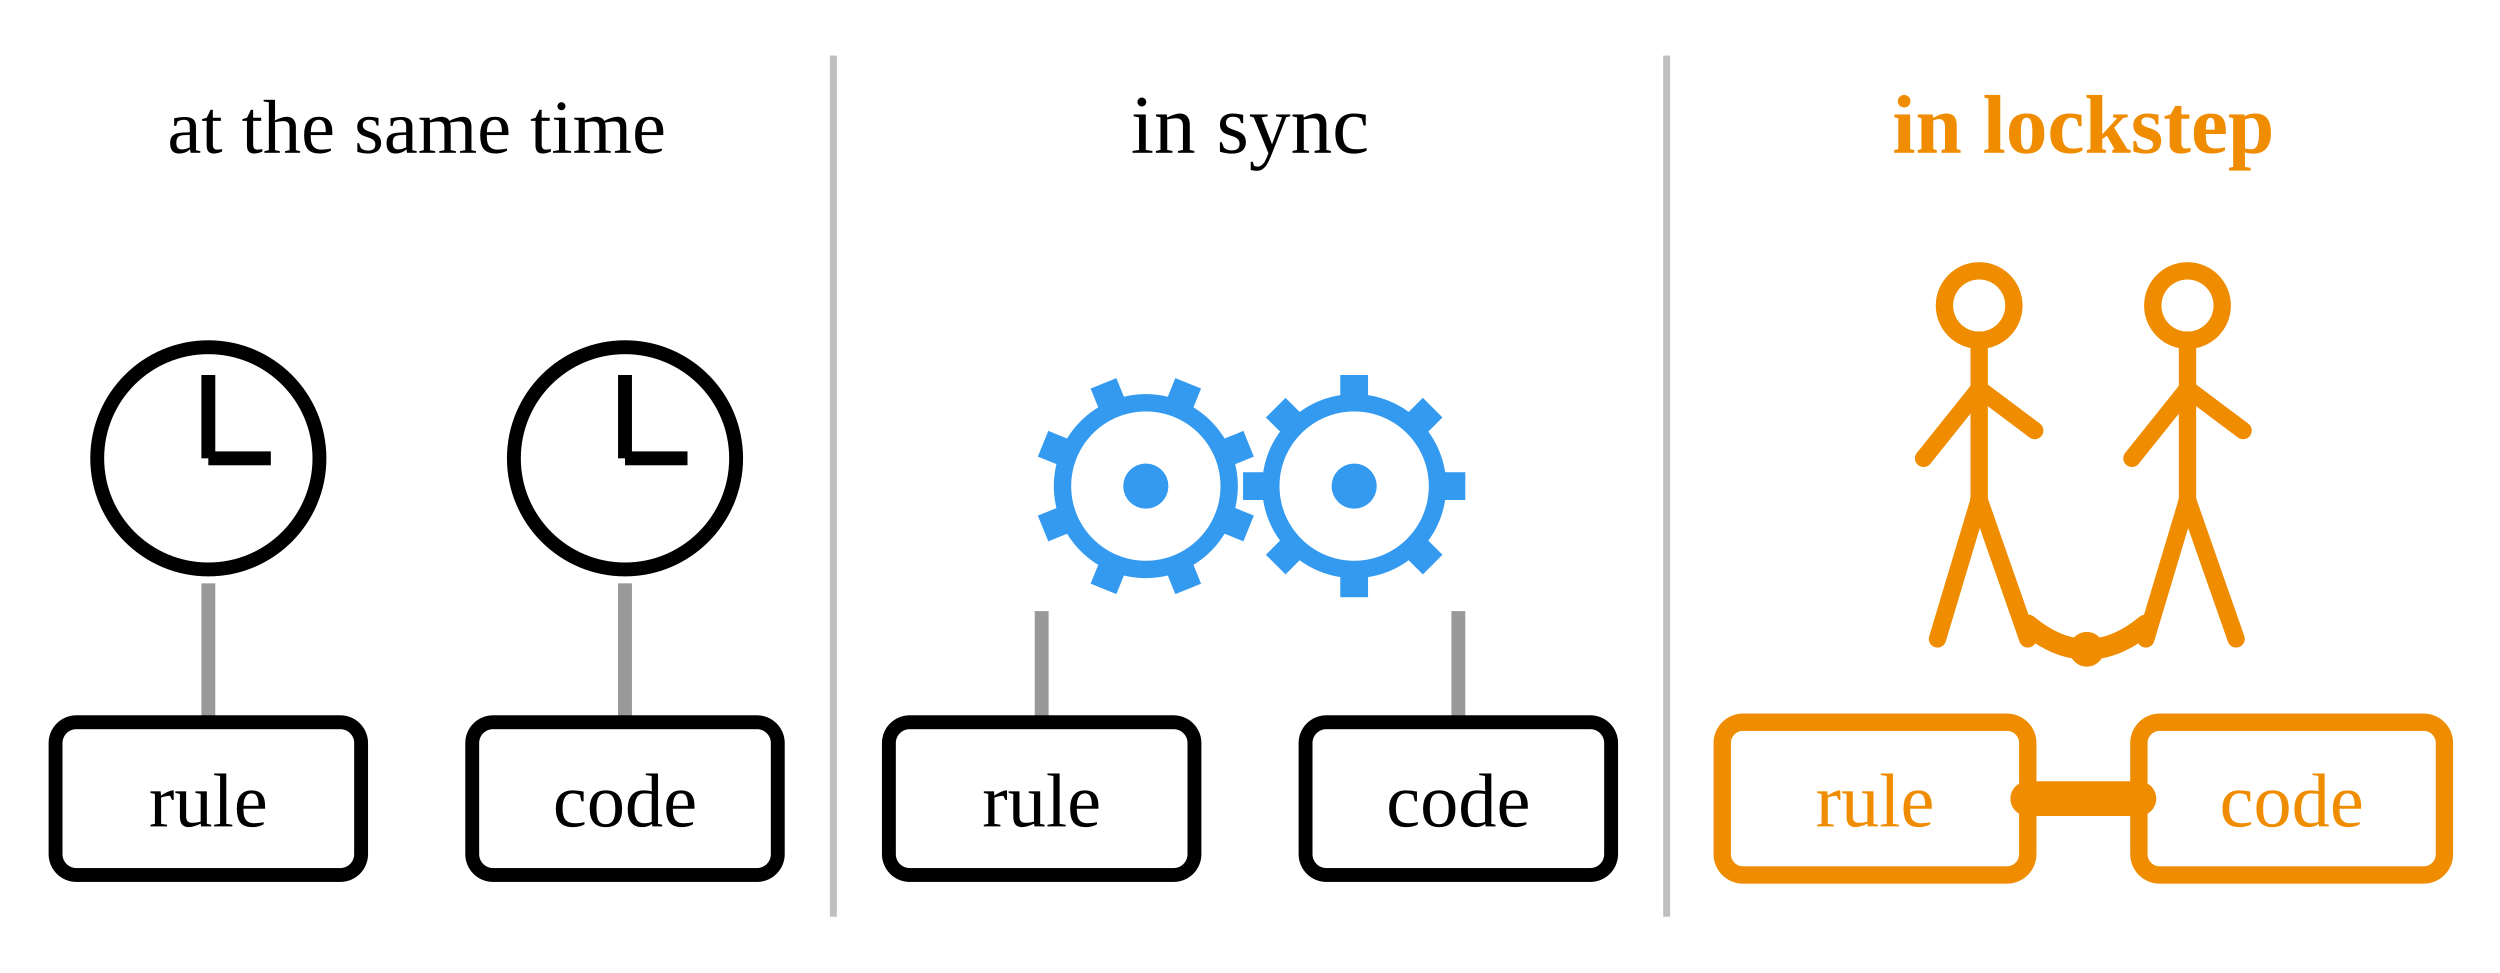
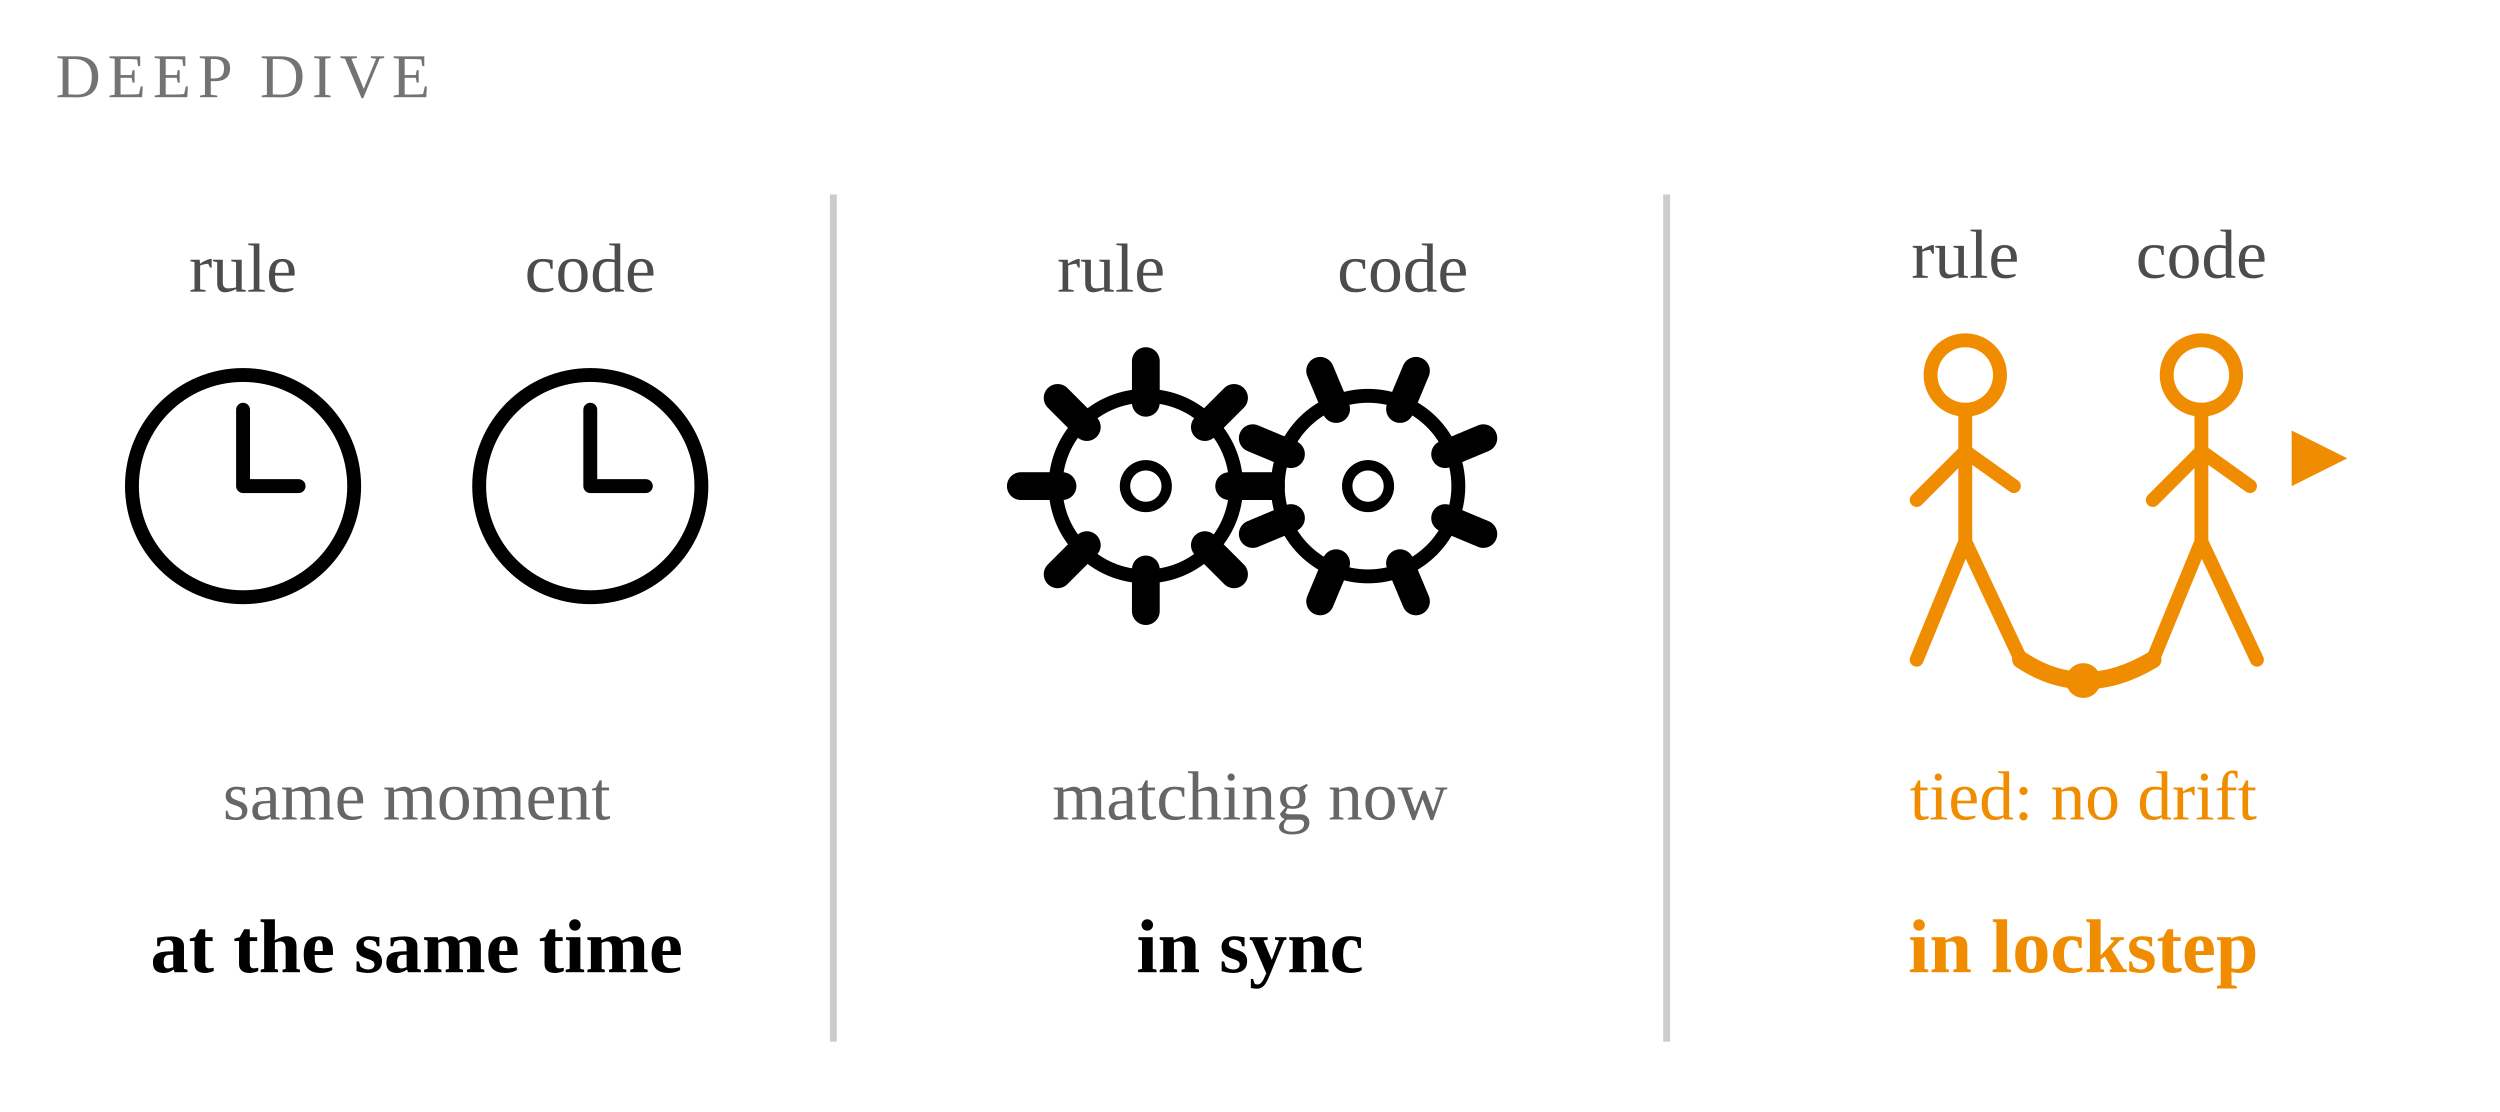
- <svg xmlns="http://www.w3.org/2000/svg" viewBox="0 0 360 140" width="100%" style="max-width:340px" font-family="inherit">
-   <g stroke="currentColor" stroke-opacity="0.25">
-     <line x1="120" y1="8" x2="120" y2="132" />
-     <line x1="240" y1="8" x2="240" y2="132" />
+ <svg xmlns="http://www.w3.org/2000/svg" viewBox="0 0 360 160" width="100%" style="max-width:340px" font-family="inherit">
+   <text x="8" y="14" font-size="9" letter-spacing="1" fill="currentColor" fill-opacity=".55">DEEP DIVE</text>
+   <line x1="120" y1="28" x2="120" y2="150" stroke="currentColor" stroke-opacity=".2" />
+   <line x1="240" y1="28" x2="240" y2="150" stroke="currentColor" stroke-opacity=".2" />
+   <g fill="currentColor" font-size="10" text-anchor="middle" fill-opacity=".7">
+     <text x="35" y="42">rule</text>
+     <text x="85" y="42">code</text>
+     <text x="160" y="42">rule</text>
+     <text x="202" y="42">code</text>
+     <text x="283" y="40">rule</text>
+     <text x="317" y="40">code</text>
  </g>
-   <g font-size="11" text-anchor="middle" fill="currentColor">
-     <text x="60" y="22">at the same time</text>
-     <text x="180" y="22" font-size="12">in sync</text>
-     <text x="300" y="22" font-size="12" font-weight="bold" fill="#f08c00">in lockstep</text>
+   <g fill="none" stroke="currentColor" stroke-width="2" stroke-linecap="round">
+     <circle cx="35" cy="70" r="16" />
+     <circle cx="85" cy="70" r="16" />
+     <path d="M35 70V59M35 70H43M85 70V59M85 70H93" />
  </g>
-   <g fill="none" stroke="currentColor" stroke-width="2">
-     <circle cx="30" cy="66" r="16" />
-     <circle cx="90" cy="66" r="16" />
-     <line x1="30" y1="66" x2="30" y2="54" />
-     <line x1="30" y1="66" x2="39" y2="66" />
-     <line x1="90" y1="66" x2="90" y2="54" />
-     <line x1="90" y1="66" x2="99" y2="66" />
-     <line x1="30" y1="84" x2="30" y2="104" stroke-opacity="0.4" />
-     <line x1="90" y1="84" x2="90" y2="104" stroke-opacity="0.4" />
+   <g fill="none" stroke="currentColor" stroke-linecap="round">
+     <circle cx="165" cy="70" r="13" stroke-width="2" />
+     <circle cx="197" cy="70" r="13" stroke-width="2" />
+     <circle cx="165" cy="70" r="3" stroke-width="1.5" />
+     <circle cx="197" cy="70" r="3" stroke-width="1.5" />
+     <path stroke-width="4" d="M177 70L183 70M173.5 78.5L177.7 82.7M165 82L165 88M156.5 78.5L152.3 82.7M153 70L147 70M156.5 61.5L152.3 57.3M165 58L165 52M173.5 61.5L177.7 57.3M208.1 74.6L213.6 76.9M201.6 81.1L203.9 86.6M192.4 81.1L190.1 86.6M185.9 74.6L180.4 76.9M185.9 65.4L180.4 63.1M192.4 58.9L190.1 53.4M201.6 58.9L203.9 53.4M208.1 65.4L213.6 63.1" />
  </g>
-   <g stroke="#339af0" stroke-width="2.5" fill="none">
-     <circle cx="165" cy="70" r="12" />
-     <circle cx="195" cy="70" r="12" />
-     <circle cx="165" cy="70" r="2" fill="#339af0" />
-     <circle cx="195" cy="70" r="2" fill="#339af0" />
+   <g fill="none" stroke="#f08c00" stroke-width="2" stroke-linecap="round">
+     <circle cx="283" cy="54" r="5" />
+     <path d="M283 59V78M283 65L276 72M283 65L290 70M283 78L276 95M283 78L291 95" />
+     <circle cx="317" cy="54" r="5" />
+     <path d="M317 59V78M317 65L310 72M317 65L324 70M317 78L310 95M317 78L325 95" />
+     <path d="M291 95Q300 101 310 95" stroke-width="2.5" />
  </g>
-   <g stroke="#339af0" stroke-width="4">
-     <line x1="176.1" y1="74.6" x2="179.8" y2="76.1" />
-     <line x1="169.6" y1="81.1" x2="171.1" y2="84.8" />
-     <line x1="160.4" y1="81.1" x2="158.9" y2="84.8" />
-     <line x1="153.9" y1="74.6" x2="150.2" y2="76.1" />
-     <line x1="153.9" y1="65.4" x2="150.2" y2="63.9" />
-     <line x1="160.4" y1="58.9" x2="158.9" y2="55.2" />
-     <line x1="169.6" y1="58.9" x2="171.1" y2="55.2" />
-     <line x1="176.1" y1="65.4" x2="179.8" y2="63.9" />
-     <line x1="207" y1="70" x2="211" y2="70" />
-     <line x1="203.5" y1="78.5" x2="206.3" y2="81.3" />
-     <line x1="195" y1="82" x2="195" y2="86" />
-     <line x1="186.5" y1="78.5" x2="183.7" y2="81.3" />
-     <line x1="183" y1="70" x2="179" y2="70" />
-     <line x1="186.5" y1="61.5" x2="183.7" y2="58.7" />
-     <line x1="195" y1="58" x2="195" y2="54" />
-     <line x1="203.5" y1="61.5" x2="206.3" y2="58.7" />
+   <circle cx="300" cy="98" r="2.5" fill="#f08c00" />
+   <polygon points="330,62 338,66 330,70" fill="#f08c00" />
+   <g font-size="10" text-anchor="middle" fill="currentColor" fill-opacity=".6">
+     <text x="60" y="118">same moment</text>
+     <text x="180" y="118">matching now</text>
+     <text x="300" y="118" fill="#f08c00" fill-opacity="1">tied: no drift</text>
  </g>
-   <g stroke="currentColor" stroke-opacity="0.4" stroke-width="2">
-     <line x1="150" y1="88" x2="150" y2="104" />
-     <line x1="210" y1="88" x2="210" y2="104" />
-   </g>
-   <g fill="none" stroke="#f08c00" stroke-width="2.5" stroke-linecap="round">
-     <circle cx="285" cy="44" r="5" />
-     <circle cx="315" cy="44" r="5" />
-     <line x1="285" y1="49" x2="285" y2="72" />
-     <line x1="315" y1="49" x2="315" y2="72" />
-     <line x1="285" y1="56" x2="277" y2="66" />
-     <line x1="285" y1="56" x2="293" y2="62" />
-     <line x1="315" y1="56" x2="307" y2="66" />
-     <line x1="315" y1="56" x2="323" y2="62" />
-     <line x1="285" y1="72" x2="279" y2="92" />
-     <line x1="285" y1="72" x2="292" y2="92" />
-     <line x1="315" y1="72" x2="309" y2="92" />
-     <line x1="315" y1="72" x2="322" y2="92" />
-     <path d="M292 90 Q300.5 97 309 90" stroke-width="3" />
-     <line x1="292" y1="115" x2="308" y2="115" stroke-width="5" />
-   </g>
-   <circle cx="300.5" cy="93.5" r="2.5" fill="#f08c00" />
-   <g fill="none" stroke="currentColor" stroke-width="2">
-     <rect x="8" y="104" width="44" height="22" rx="3" />
-     <rect x="68" y="104" width="44" height="22" rx="3" />
-     <rect x="128" y="104" width="44" height="22" rx="3" />
-     <rect x="188" y="104" width="44" height="22" rx="3" />
-   </g>
-   <g fill="none" stroke="#f08c00" stroke-width="2.5">
-     <rect x="248" y="104" width="44" height="22" rx="3" />
-     <rect x="308" y="104" width="44" height="22" rx="3" />
-   </g>
-   <g font-size="11" text-anchor="middle" fill="currentColor">
-     <text x="30" y="119">rule</text>
-     <text x="90" y="119">code</text>
-     <text x="150" y="119">rule</text>
-     <text x="210" y="119">code</text>
-     <text x="270" y="119" fill="#f08c00">rule</text>
-     <text x="330" y="119" fill="#f08c00">code</text>
+   <g font-size="11" text-anchor="middle" font-weight="bold">
+     <text x="60" y="140" fill="currentColor">at the same time</text>
+     <text x="180" y="140" fill="currentColor">in sync</text>
+     <text x="300" y="140" fill="#f08c00">in lockstep</text>
  </g>
</svg>
